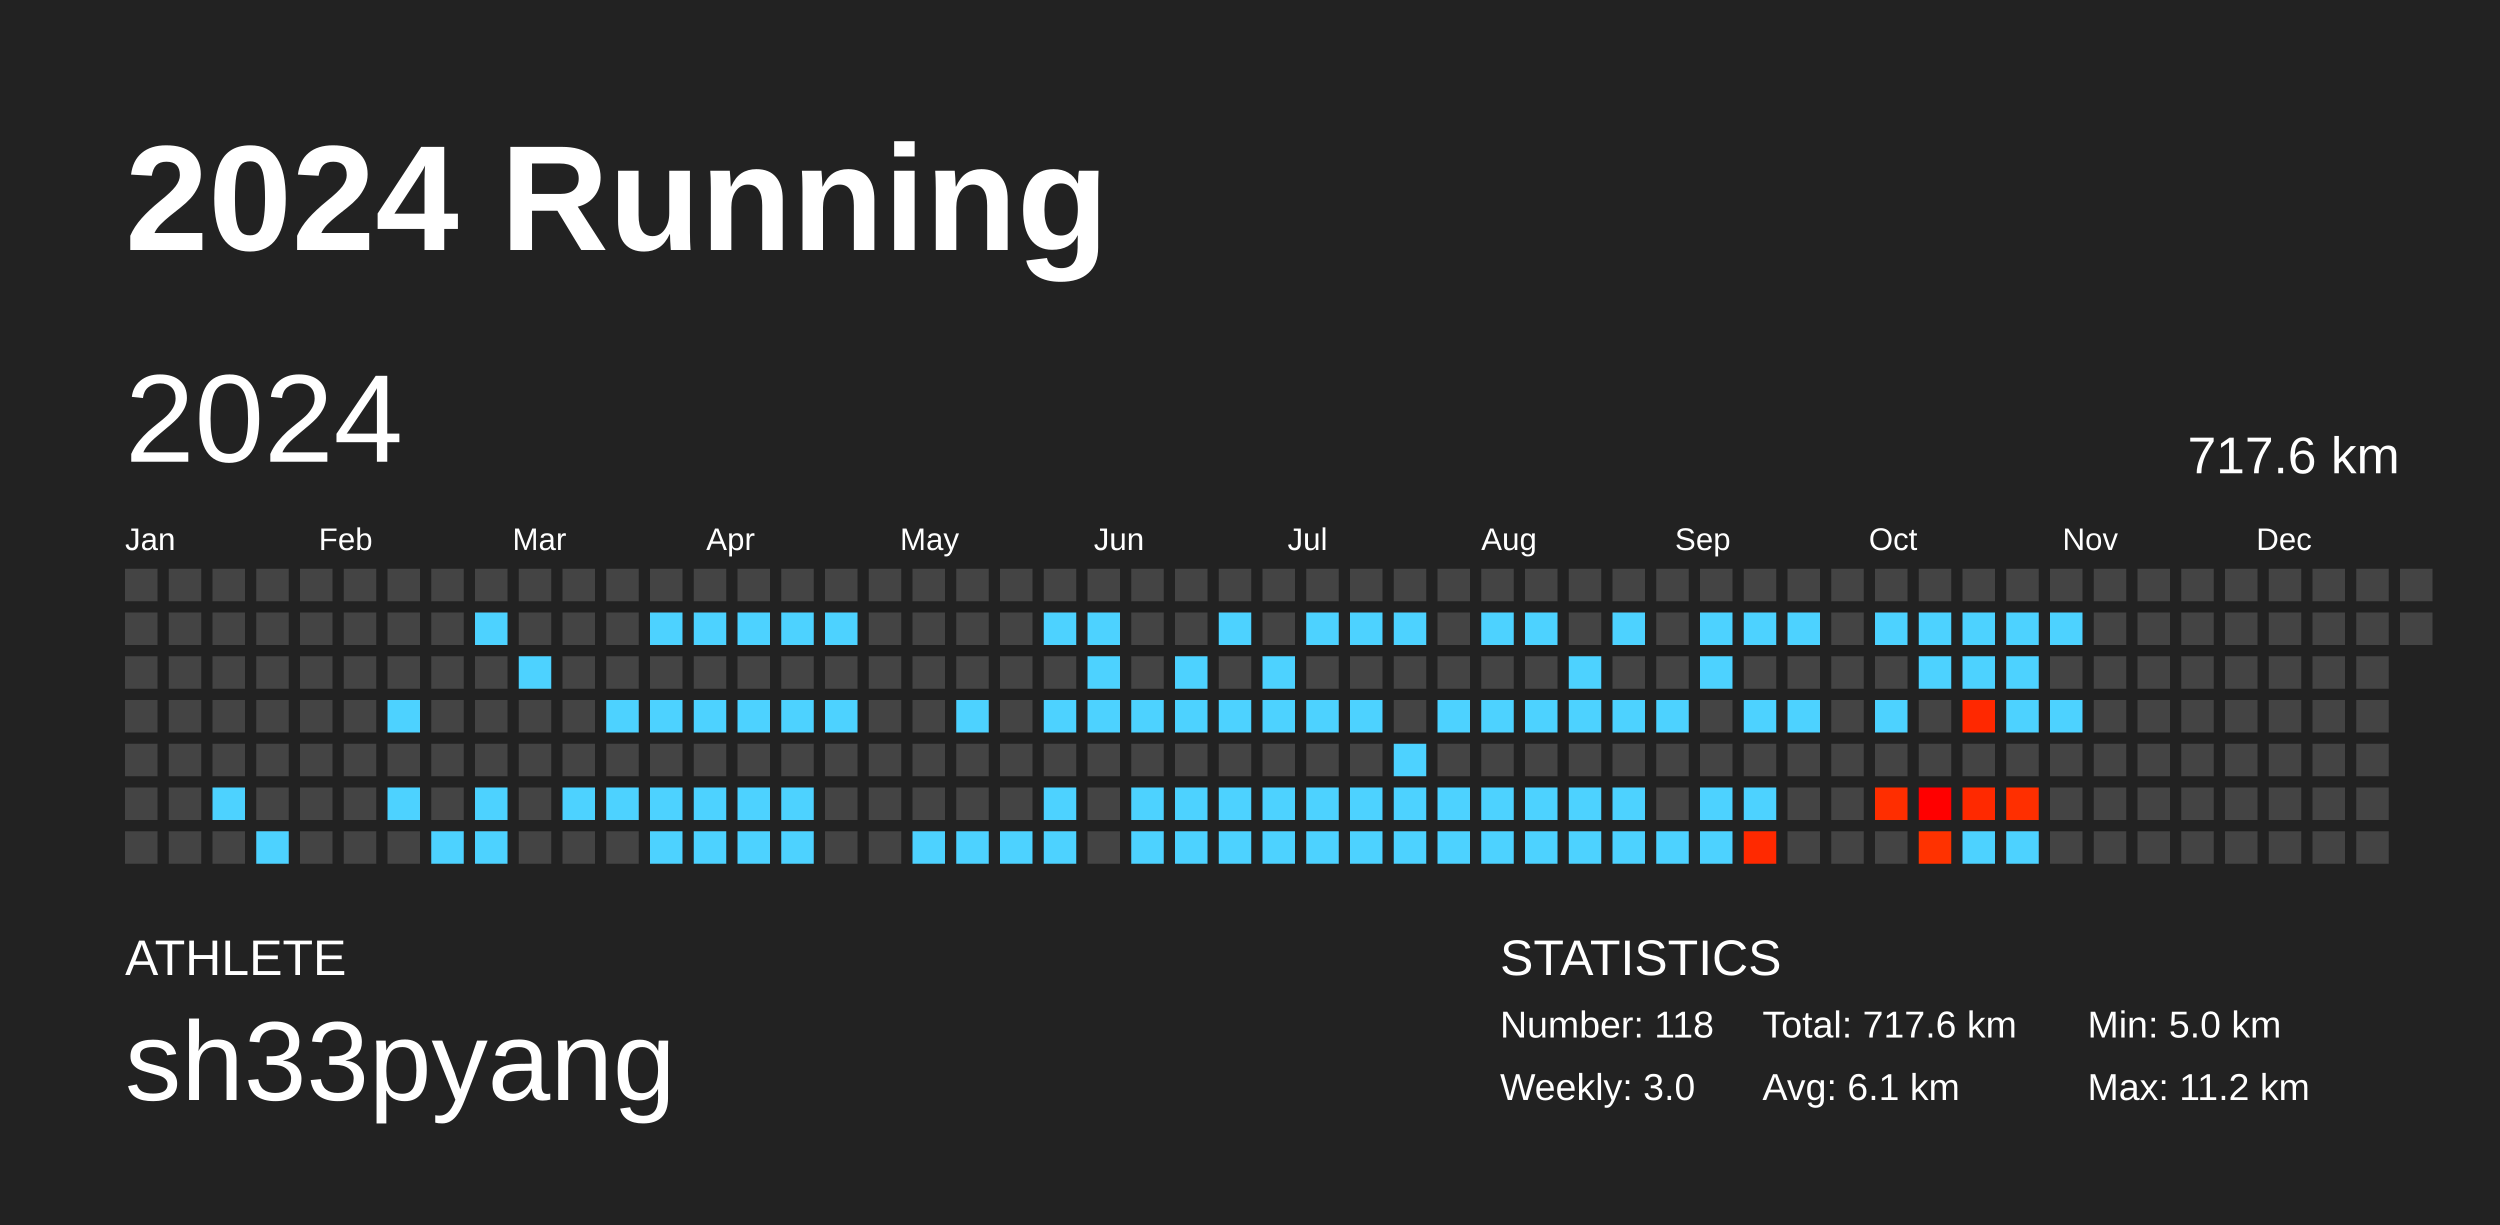
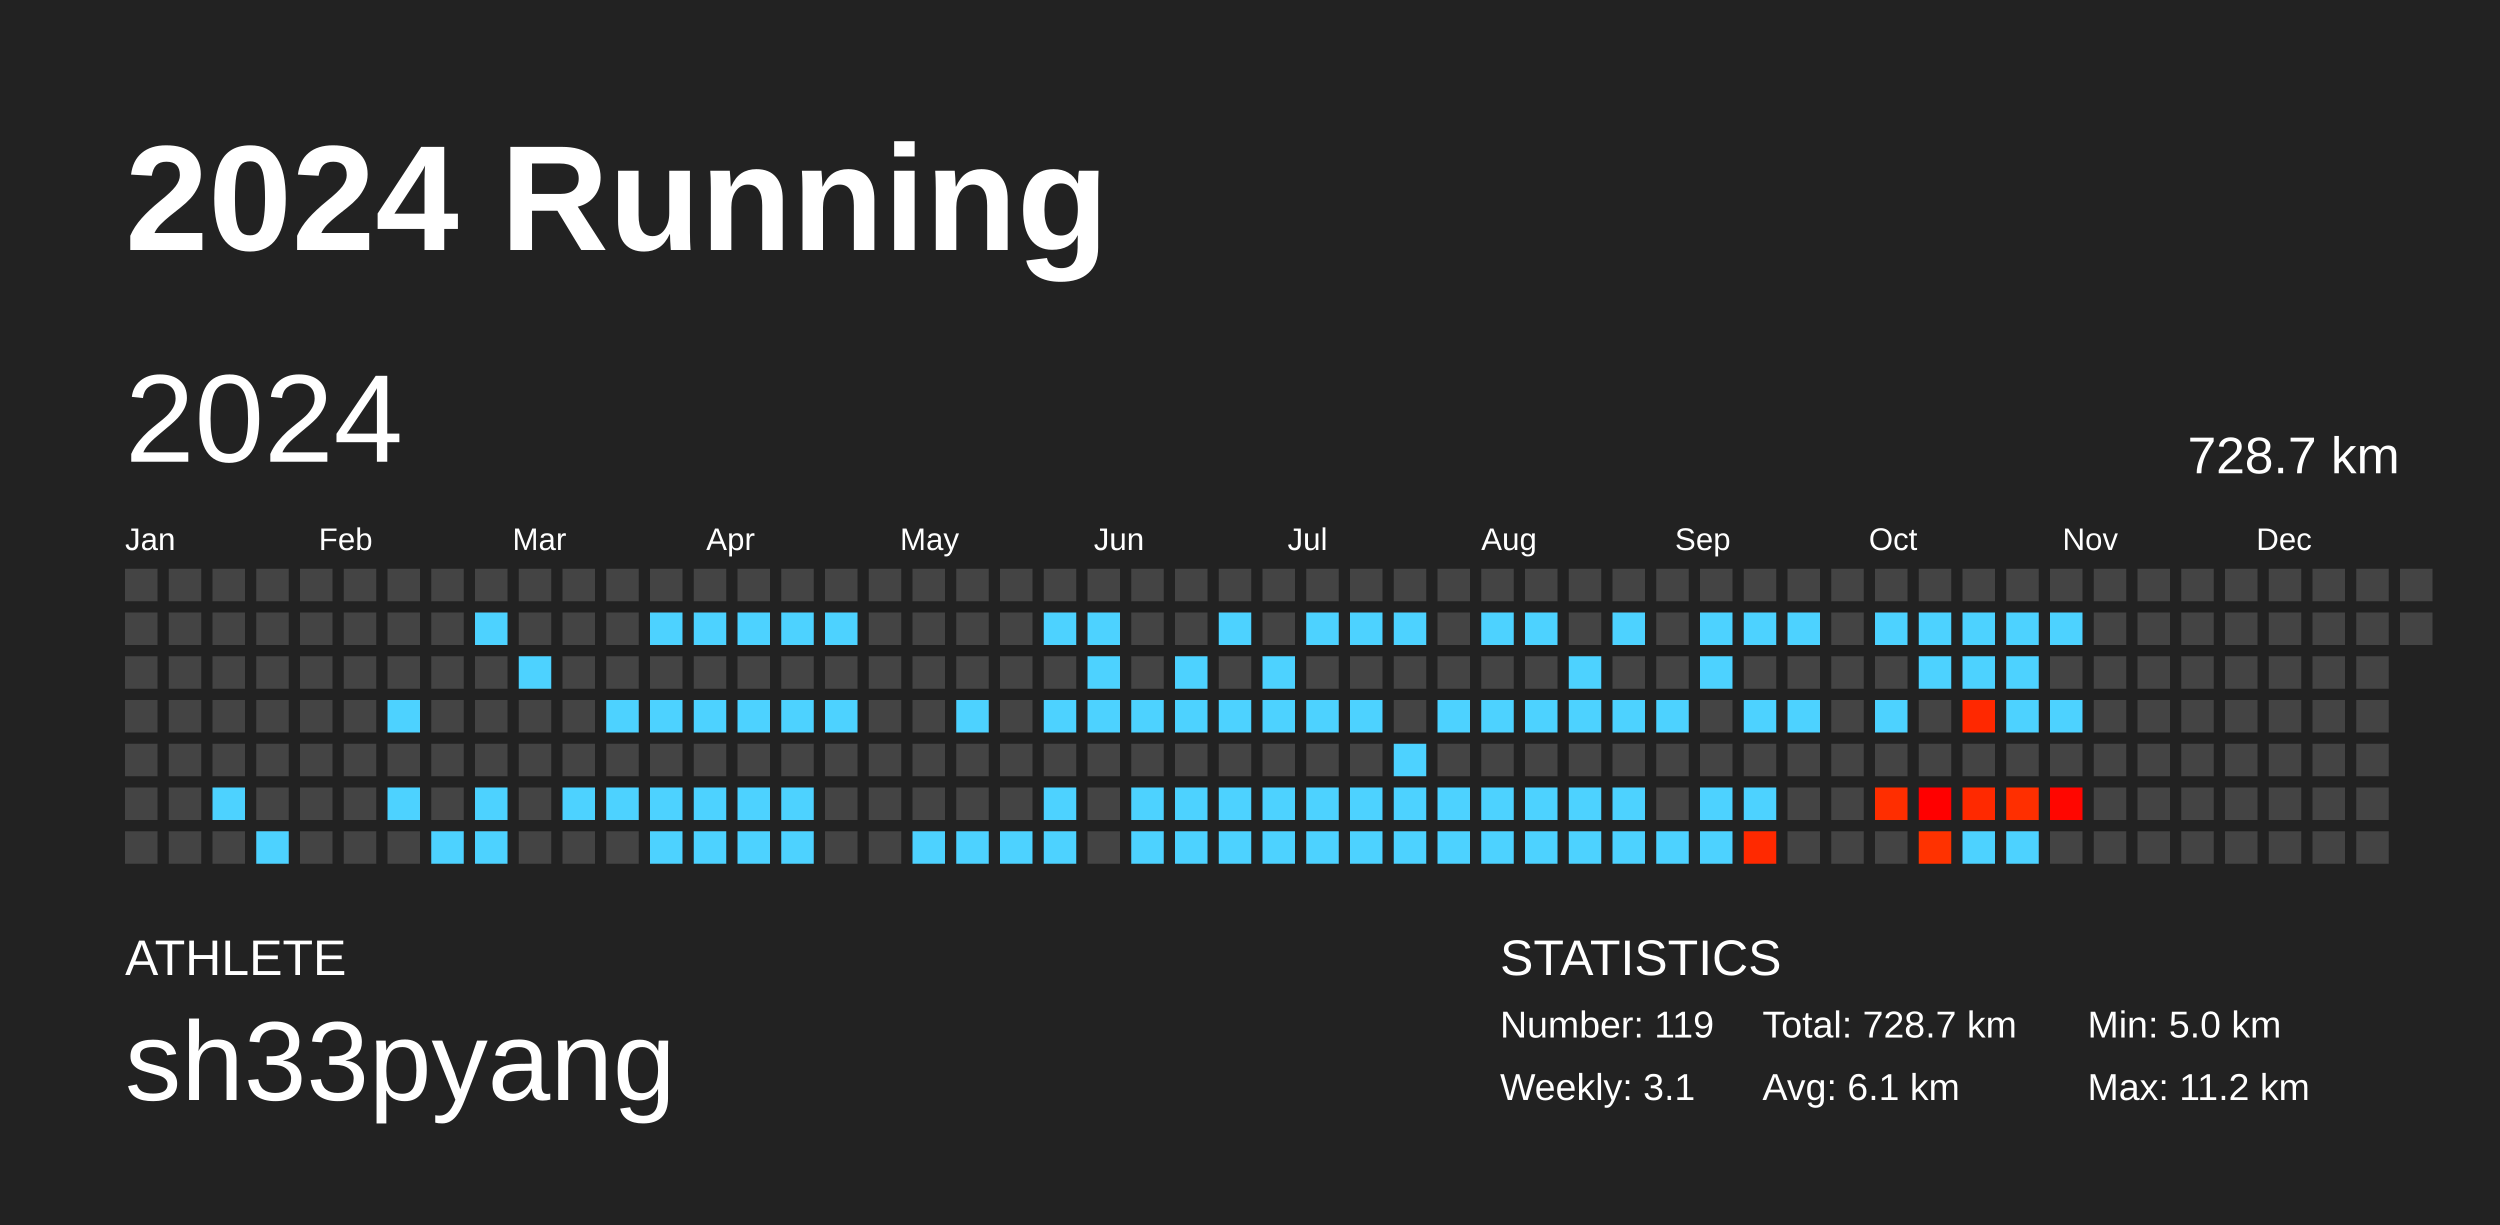
<svg xmlns="http://www.w3.org/2000/svg" baseProfile="full" height="98mm" version="1.1" viewBox="0,0,200,98" width="200mm">
  <defs />
  <rect fill="#222222" height="98" width="200" x="0" y="0" />
  <text fill="#FFFFFF" style="font-size:12px; font-family:Arial; font-weight:bold;" x="10" y="20">2024 Running</text>
  <text fill="#FFFFFF" style="font-size:4px; font-family:Arial" x="10" y="78">ATHLETE</text>
  <text fill="#FFFFFF" style="font-size:9px; font-family:Arial" x="10" y="88">sh33pyang</text>
  <text fill="#FFFFFF" style="font-size:4px; font-family:Arial" x="120" y="78">STATISTICS</text>
-   <text fill="#FFFFFF" style="font-size:3px; font-family:Arial" x="120" y="83">Number: 118</text>
-   <text fill="#FFFFFF" style="font-size:3px; font-family:Arial" x="120" y="88">Weekly: 3.0</text>
-   <text fill="#FFFFFF" style="font-size:3px; font-family:Arial" x="141" y="83">Total: 717.6 km</text>
+   <text fill="#FFFFFF" style="font-size:3px; font-family:Arial" x="120" y="83">Number: 119</text>
+   <text fill="#FFFFFF" style="font-size:3px; font-family:Arial" x="120" y="88">Weekly: 3.1</text>
+   <text fill="#FFFFFF" style="font-size:3px; font-family:Arial" x="141" y="83">Total: 728.7 km</text>
  <text fill="#FFFFFF" style="font-size:3px; font-family:Arial" x="141" y="88">Avg: 6.1 km</text>
  <text fill="#FFFFFF" style="font-size:3px; font-family:Arial" x="167" y="83">Min: 5.0 km</text>
  <text fill="#FFFFFF" style="font-size:3px; font-family:Arial" x="167" y="88">Max: 11.2 km</text>
  <text dominant-baseline="hanging" fill="#FFFFFF" style="font-size:10.0px; font-family:Arial;" x="10" y="30">2024</text>
-   <text dominant-baseline="hanging" fill="#FFFFFF" style="font-size:4.125px; font-family:Arial;" x="175" y="35">717.6 km</text>
+   <text dominant-baseline="hanging" fill="#FFFFFF" style="font-size:4.125px; font-family:Arial;" x="175" y="35">728.7 km</text>
  <text fill="#FFFFFF" style="font-size:2.5px; font-family:Arial" x="10.0" y="44">Jan</text>
  <text fill="#FFFFFF" style="font-size:2.5px; font-family:Arial" x="25.5" y="44">Feb</text>
  <text fill="#FFFFFF" style="font-size:2.5px; font-family:Arial" x="41.0" y="44">Mar</text>
  <text fill="#FFFFFF" style="font-size:2.5px; font-family:Arial" x="56.5" y="44">Apr</text>
  <text fill="#FFFFFF" style="font-size:2.5px; font-family:Arial" x="72.0" y="44">May</text>
  <text fill="#FFFFFF" style="font-size:2.5px; font-family:Arial" x="87.5" y="44">Jun</text>
  <text fill="#FFFFFF" style="font-size:2.5px; font-family:Arial" x="103.0" y="44">Jul</text>
  <text fill="#FFFFFF" style="font-size:2.5px; font-family:Arial" x="118.5" y="44">Aug</text>
  <text fill="#FFFFFF" style="font-size:2.5px; font-family:Arial" x="134.0" y="44">Sep</text>
  <text fill="#FFFFFF" style="font-size:2.5px; font-family:Arial" x="149.5" y="44">Oct</text>
  <text fill="#FFFFFF" style="font-size:2.5px; font-family:Arial" x="165.0" y="44">Nov</text>
  <text fill="#FFFFFF" style="font-size:2.5px; font-family:Arial" x="180.5" y="44">Dec</text>
  <rect fill="#444444" height="2.6" width="2.6" x="10.0" y="45.5" />
  <rect fill="#444444" height="2.6" width="2.6" x="10.0" y="49.0" />
  <rect fill="#444444" height="2.6" width="2.6" x="10.0" y="52.5" />
  <rect fill="#444444" height="2.6" width="2.6" x="10.0" y="56.0" />
  <rect fill="#444444" height="2.6" width="2.6" x="10.0" y="59.5" />
  <rect fill="#444444" height="2.6" width="2.6" x="10.0" y="63.0" />
  <rect fill="#444444" height="2.6" width="2.6" x="10.0" y="66.5" />
  <rect fill="#444444" height="2.6" width="2.6" x="13.5" y="45.5" />
  <rect fill="#444444" height="2.6" width="2.6" x="13.5" y="49.0" />
  <rect fill="#444444" height="2.6" width="2.6" x="13.5" y="52.5" />
  <rect fill="#444444" height="2.6" width="2.6" x="13.5" y="56.0" />
  <rect fill="#444444" height="2.6" width="2.6" x="13.5" y="59.5" />
  <rect fill="#444444" height="2.6" width="2.6" x="13.5" y="63.0" />
  <rect fill="#444444" height="2.6" width="2.6" x="13.5" y="66.5" />
  <rect fill="#444444" height="2.6" width="2.6" x="17.0" y="45.5" />
  <rect fill="#444444" height="2.6" width="2.6" x="17.0" y="49.0" />
  <rect fill="#444444" height="2.6" width="2.6" x="17.0" y="52.5" />
  <rect fill="#444444" height="2.6" width="2.6" x="17.0" y="56.0" />
  <rect fill="#444444" height="2.6" width="2.6" x="17.0" y="59.5" />
  <rect fill="#4dd2ff" height="2.6" width="2.6" x="17.0" y="63.0" />
  <rect fill="#444444" height="2.6" width="2.6" x="17.0" y="66.5" />
  <rect fill="#444444" height="2.6" width="2.6" x="20.5" y="45.5" />
  <rect fill="#444444" height="2.6" width="2.6" x="20.5" y="49.0" />
  <rect fill="#444444" height="2.6" width="2.6" x="20.5" y="52.5" />
  <rect fill="#444444" height="2.6" width="2.6" x="20.5" y="56.0" />
  <rect fill="#444444" height="2.6" width="2.6" x="20.5" y="59.5" />
  <rect fill="#444444" height="2.6" width="2.6" x="20.5" y="63.0" />
  <rect fill="#4dd2ff" height="2.6" width="2.6" x="20.5" y="66.5" />
  <rect fill="#444444" height="2.6" width="2.6" x="24.0" y="45.5" />
  <rect fill="#444444" height="2.6" width="2.6" x="24.0" y="49.0" />
  <rect fill="#444444" height="2.6" width="2.6" x="24.0" y="52.5" />
  <rect fill="#444444" height="2.6" width="2.6" x="24.0" y="56.0" />
  <rect fill="#444444" height="2.6" width="2.6" x="24.0" y="59.5" />
  <rect fill="#444444" height="2.6" width="2.6" x="24.0" y="63.0" />
  <rect fill="#444444" height="2.6" width="2.6" x="24.0" y="66.5" />
  <rect fill="#444444" height="2.6" width="2.6" x="27.5" y="45.5" />
  <rect fill="#444444" height="2.6" width="2.6" x="27.5" y="49.0" />
  <rect fill="#444444" height="2.6" width="2.6" x="27.5" y="52.5" />
  <rect fill="#444444" height="2.6" width="2.6" x="27.5" y="56.0" />
  <rect fill="#444444" height="2.6" width="2.6" x="27.5" y="59.5" />
  <rect fill="#444444" height="2.6" width="2.6" x="27.5" y="63.0" />
  <rect fill="#444444" height="2.6" width="2.6" x="27.5" y="66.5" />
  <rect fill="#444444" height="2.6" width="2.6" x="31.0" y="45.5" />
  <rect fill="#444444" height="2.6" width="2.6" x="31.0" y="49.0" />
  <rect fill="#444444" height="2.6" width="2.6" x="31.0" y="52.5" />
  <rect fill="#4dd2ff" height="2.6" width="2.6" x="31.0" y="56.0" />
  <rect fill="#444444" height="2.6" width="2.6" x="31.0" y="59.5" />
  <rect fill="#4dd2ff" height="2.6" width="2.6" x="31.0" y="63.0" />
  <rect fill="#444444" height="2.6" width="2.6" x="31.0" y="66.5" />
  <rect fill="#444444" height="2.6" width="2.6" x="34.5" y="45.5" />
  <rect fill="#444444" height="2.6" width="2.6" x="34.5" y="49.0" />
  <rect fill="#444444" height="2.6" width="2.6" x="34.5" y="52.5" />
  <rect fill="#444444" height="2.6" width="2.6" x="34.5" y="56.0" />
  <rect fill="#444444" height="2.6" width="2.6" x="34.5" y="59.5" />
  <rect fill="#444444" height="2.6" width="2.6" x="34.5" y="63.0" />
  <rect fill="#4dd2ff" height="2.6" width="2.6" x="34.5" y="66.5" />
  <rect fill="#444444" height="2.6" width="2.6" x="38.0" y="45.5" />
  <rect fill="#4dd2ff" height="2.6" width="2.6" x="38.0" y="49.0" />
  <rect fill="#444444" height="2.6" width="2.6" x="38.0" y="52.5" />
  <rect fill="#444444" height="2.6" width="2.6" x="38.0" y="56.0" />
  <rect fill="#444444" height="2.6" width="2.6" x="38.0" y="59.5" />
  <rect fill="#4dd2ff" height="2.6" width="2.6" x="38.0" y="63.0" />
  <rect fill="#4dd2ff" height="2.6" width="2.6" x="38.0" y="66.5" />
  <rect fill="#444444" height="2.6" width="2.6" x="41.5" y="45.5" />
  <rect fill="#444444" height="2.6" width="2.6" x="41.5" y="49.0" />
  <rect fill="#4dd2ff" height="2.6" width="2.6" x="41.5" y="52.5" />
  <rect fill="#444444" height="2.6" width="2.6" x="41.5" y="56.0" />
  <rect fill="#444444" height="2.6" width="2.6" x="41.5" y="59.5" />
  <rect fill="#444444" height="2.6" width="2.6" x="41.5" y="63.0" />
  <rect fill="#444444" height="2.6" width="2.6" x="41.5" y="66.5" />
  <rect fill="#444444" height="2.6" width="2.6" x="45.0" y="45.5" />
  <rect fill="#444444" height="2.6" width="2.6" x="45.0" y="49.0" />
  <rect fill="#444444" height="2.6" width="2.6" x="45.0" y="52.5" />
  <rect fill="#444444" height="2.6" width="2.6" x="45.0" y="56.0" />
  <rect fill="#444444" height="2.6" width="2.6" x="45.0" y="59.5" />
  <rect fill="#4dd2ff" height="2.6" width="2.6" x="45.0" y="63.0" />
  <rect fill="#444444" height="2.6" width="2.6" x="45.0" y="66.5" />
  <rect fill="#444444" height="2.6" width="2.6" x="48.5" y="45.5" />
  <rect fill="#444444" height="2.6" width="2.6" x="48.5" y="49.0" />
  <rect fill="#444444" height="2.6" width="2.6" x="48.5" y="52.5" />
  <rect fill="#4dd2ff" height="2.6" width="2.6" x="48.5" y="56.0" />
  <rect fill="#444444" height="2.6" width="2.6" x="48.5" y="59.5" />
  <rect fill="#4dd2ff" height="2.6" width="2.6" x="48.5" y="63.0" />
  <rect fill="#444444" height="2.6" width="2.6" x="48.5" y="66.5" />
  <rect fill="#444444" height="2.6" width="2.6" x="52.0" y="45.5" />
  <rect fill="#4dd2ff" height="2.6" width="2.6" x="52.0" y="49.0" />
  <rect fill="#444444" height="2.6" width="2.6" x="52.0" y="52.5" />
  <rect fill="#4dd2ff" height="2.6" width="2.6" x="52.0" y="56.0" />
  <rect fill="#444444" height="2.6" width="2.6" x="52.0" y="59.5" />
  <rect fill="#4dd2ff" height="2.6" width="2.6" x="52.0" y="63.0" />
  <rect fill="#4dd2ff" height="2.6" width="2.6" x="52.0" y="66.5" />
  <rect fill="#444444" height="2.6" width="2.6" x="55.5" y="45.5" />
  <rect fill="#4dd2ff" height="2.6" width="2.6" x="55.5" y="49.0" />
  <rect fill="#444444" height="2.6" width="2.6" x="55.5" y="52.5" />
  <rect fill="#4dd2ff" height="2.6" width="2.6" x="55.5" y="56.0" />
  <rect fill="#444444" height="2.6" width="2.6" x="55.5" y="59.5" />
  <rect fill="#4dd2ff" height="2.6" width="2.6" x="55.5" y="63.0" />
  <rect fill="#4dd2ff" height="2.6" width="2.6" x="55.5" y="66.5" />
  <rect fill="#444444" height="2.6" width="2.6" x="59.0" y="45.5" />
  <rect fill="#4dd2ff" height="2.6" width="2.6" x="59.0" y="49.0" />
  <rect fill="#444444" height="2.6" width="2.6" x="59.0" y="52.5" />
  <rect fill="#4dd2ff" height="2.6" width="2.6" x="59.0" y="56.0" />
  <rect fill="#444444" height="2.6" width="2.6" x="59.0" y="59.5" />
  <rect fill="#4dd2ff" height="2.6" width="2.6" x="59.0" y="63.0" />
  <rect fill="#4dd2ff" height="2.6" width="2.6" x="59.0" y="66.5" />
  <rect fill="#444444" height="2.6" width="2.6" x="62.5" y="45.5" />
  <rect fill="#4dd2ff" height="2.6" width="2.6" x="62.5" y="49.0" />
  <rect fill="#444444" height="2.6" width="2.6" x="62.5" y="52.5" />
  <rect fill="#4dd2ff" height="2.6" width="2.6" x="62.5" y="56.0" />
  <rect fill="#444444" height="2.6" width="2.6" x="62.5" y="59.5" />
  <rect fill="#4dd2ff" height="2.6" width="2.6" x="62.5" y="63.0" />
  <rect fill="#4dd2ff" height="2.6" width="2.6" x="62.5" y="66.5" />
  <rect fill="#444444" height="2.6" width="2.6" x="66.0" y="45.5" />
  <rect fill="#4dd2ff" height="2.6" width="2.6" x="66.0" y="49.0" />
  <rect fill="#444444" height="2.6" width="2.6" x="66.0" y="52.5" />
  <rect fill="#4dd2ff" height="2.6" width="2.6" x="66.0" y="56.0" />
  <rect fill="#444444" height="2.6" width="2.6" x="66.0" y="59.5" />
  <rect fill="#444444" height="2.6" width="2.6" x="66.0" y="63.0" />
  <rect fill="#444444" height="2.6" width="2.6" x="66.0" y="66.5" />
  <rect fill="#444444" height="2.6" width="2.6" x="69.5" y="45.5" />
  <rect fill="#444444" height="2.6" width="2.6" x="69.5" y="49.0" />
  <rect fill="#444444" height="2.6" width="2.6" x="69.5" y="52.5" />
  <rect fill="#444444" height="2.6" width="2.6" x="69.5" y="56.0" />
  <rect fill="#444444" height="2.6" width="2.6" x="69.5" y="59.5" />
  <rect fill="#444444" height="2.6" width="2.6" x="69.5" y="63.0" />
  <rect fill="#444444" height="2.6" width="2.6" x="69.5" y="66.5" />
  <rect fill="#444444" height="2.6" width="2.6" x="73.0" y="45.5" />
  <rect fill="#444444" height="2.6" width="2.6" x="73.0" y="49.0" />
  <rect fill="#444444" height="2.6" width="2.6" x="73.0" y="52.5" />
  <rect fill="#444444" height="2.6" width="2.6" x="73.0" y="56.0" />
  <rect fill="#444444" height="2.6" width="2.6" x="73.0" y="59.5" />
  <rect fill="#444444" height="2.6" width="2.6" x="73.0" y="63.0" />
  <rect fill="#4dd2ff" height="2.6" width="2.6" x="73.0" y="66.5" />
  <rect fill="#444444" height="2.6" width="2.6" x="76.5" y="45.5" />
  <rect fill="#444444" height="2.6" width="2.6" x="76.5" y="49.0" />
  <rect fill="#444444" height="2.6" width="2.6" x="76.5" y="52.5" />
  <rect fill="#4dd2ff" height="2.6" width="2.6" x="76.5" y="56.0" />
  <rect fill="#444444" height="2.6" width="2.6" x="76.5" y="59.5" />
  <rect fill="#444444" height="2.6" width="2.6" x="76.5" y="63.0" />
  <rect fill="#4dd2ff" height="2.6" width="2.6" x="76.5" y="66.5" />
  <rect fill="#444444" height="2.6" width="2.6" x="80.0" y="45.5" />
  <rect fill="#444444" height="2.6" width="2.6" x="80.0" y="49.0" />
  <rect fill="#444444" height="2.6" width="2.6" x="80.0" y="52.5" />
  <rect fill="#444444" height="2.6" width="2.6" x="80.0" y="56.0" />
  <rect fill="#444444" height="2.6" width="2.6" x="80.0" y="59.5" />
  <rect fill="#444444" height="2.6" width="2.6" x="80.0" y="63.0" />
  <rect fill="#4dd2ff" height="2.6" width="2.6" x="80.0" y="66.5" />
  <rect fill="#444444" height="2.6" width="2.6" x="83.5" y="45.5" />
  <rect fill="#4dd2ff" height="2.6" width="2.6" x="83.5" y="49.0" />
  <rect fill="#444444" height="2.6" width="2.6" x="83.5" y="52.5" />
  <rect fill="#4dd2ff" height="2.6" width="2.6" x="83.5" y="56.0" />
  <rect fill="#444444" height="2.6" width="2.6" x="83.5" y="59.5" />
  <rect fill="#4dd2ff" height="2.6" width="2.6" x="83.5" y="63.0" />
  <rect fill="#4dd2ff" height="2.6" width="2.6" x="83.5" y="66.5" />
  <rect fill="#444444" height="2.6" width="2.6" x="87.0" y="45.5" />
  <rect fill="#4dd2ff" height="2.6" width="2.6" x="87.0" y="49.0" />
  <rect fill="#4dd2ff" height="2.6" width="2.6" x="87.0" y="52.5" />
  <rect fill="#4dd2ff" height="2.6" width="2.6" x="87.0" y="56.0" />
  <rect fill="#444444" height="2.6" width="2.6" x="87.0" y="59.5" />
  <rect fill="#444444" height="2.6" width="2.6" x="87.0" y="63.0" />
  <rect fill="#444444" height="2.6" width="2.6" x="87.0" y="66.5" />
  <rect fill="#444444" height="2.6" width="2.6" x="90.5" y="45.5" />
  <rect fill="#444444" height="2.6" width="2.6" x="90.5" y="49.0" />
  <rect fill="#444444" height="2.6" width="2.6" x="90.5" y="52.5" />
  <rect fill="#4dd2ff" height="2.6" width="2.6" x="90.5" y="56.0" />
  <rect fill="#444444" height="2.6" width="2.6" x="90.5" y="59.5" />
  <rect fill="#4dd2ff" height="2.6" width="2.6" x="90.5" y="63.0" />
  <rect fill="#4dd2ff" height="2.6" width="2.6" x="90.5" y="66.5" />
  <rect fill="#444444" height="2.6" width="2.6" x="94.0" y="45.5" />
  <rect fill="#444444" height="2.6" width="2.6" x="94.0" y="49.0" />
  <rect fill="#4dd2ff" height="2.6" width="2.6" x="94.0" y="52.5" />
  <rect fill="#4dd2ff" height="2.6" width="2.6" x="94.0" y="56.0" />
  <rect fill="#444444" height="2.6" width="2.6" x="94.0" y="59.5" />
  <rect fill="#4dd2ff" height="2.6" width="2.6" x="94.0" y="63.0" />
  <rect fill="#4dd2ff" height="2.6" width="2.6" x="94.0" y="66.5" />
  <rect fill="#444444" height="2.6" width="2.6" x="97.5" y="45.5" />
  <rect fill="#4dd2ff" height="2.6" width="2.6" x="97.5" y="49.0" />
  <rect fill="#444444" height="2.6" width="2.6" x="97.5" y="52.5" />
  <rect fill="#4dd2ff" height="2.6" width="2.6" x="97.5" y="56.0" />
  <rect fill="#444444" height="2.6" width="2.6" x="97.5" y="59.5" />
  <rect fill="#4dd2ff" height="2.6" width="2.6" x="97.5" y="63.0" />
  <rect fill="#4dd2ff" height="2.6" width="2.6" x="97.5" y="66.5" />
  <rect fill="#444444" height="2.6" width="2.6" x="101.0" y="45.5" />
  <rect fill="#444444" height="2.6" width="2.6" x="101.0" y="49.0" />
  <rect fill="#4dd2ff" height="2.6" width="2.6" x="101.0" y="52.5" />
  <rect fill="#4dd2ff" height="2.6" width="2.6" x="101.0" y="56.0" />
  <rect fill="#444444" height="2.6" width="2.6" x="101.0" y="59.5" />
  <rect fill="#4dd2ff" height="2.6" width="2.6" x="101.0" y="63.0" />
  <rect fill="#4dd2ff" height="2.6" width="2.6" x="101.0" y="66.5" />
  <rect fill="#444444" height="2.6" width="2.6" x="104.5" y="45.5" />
  <rect fill="#4dd2ff" height="2.6" width="2.6" x="104.5" y="49.0" />
  <rect fill="#444444" height="2.6" width="2.6" x="104.5" y="52.5" />
  <rect fill="#4dd2ff" height="2.6" width="2.6" x="104.5" y="56.0" />
  <rect fill="#444444" height="2.6" width="2.6" x="104.5" y="59.5" />
  <rect fill="#4dd2ff" height="2.6" width="2.6" x="104.5" y="63.0" />
  <rect fill="#4dd2ff" height="2.6" width="2.6" x="104.5" y="66.5" />
  <rect fill="#444444" height="2.6" width="2.6" x="108.0" y="45.5" />
  <rect fill="#4dd2ff" height="2.6" width="2.6" x="108.0" y="49.0" />
  <rect fill="#444444" height="2.6" width="2.6" x="108.0" y="52.5" />
  <rect fill="#4dd2ff" height="2.6" width="2.6" x="108.0" y="56.0" />
  <rect fill="#444444" height="2.6" width="2.6" x="108.0" y="59.5" />
  <rect fill="#4dd2ff" height="2.6" width="2.6" x="108.0" y="63.0" />
  <rect fill="#4dd2ff" height="2.6" width="2.6" x="108.0" y="66.5" />
  <rect fill="#444444" height="2.6" width="2.6" x="111.5" y="45.5" />
  <rect fill="#4dd2ff" height="2.6" width="2.6" x="111.5" y="49.0" />
  <rect fill="#444444" height="2.6" width="2.6" x="111.5" y="52.5" />
  <rect fill="#444444" height="2.6" width="2.6" x="111.5" y="56.0" />
  <rect fill="#4dd2ff" height="2.6" width="2.6" x="111.5" y="59.5" />
  <rect fill="#4dd2ff" height="2.6" width="2.6" x="111.5" y="63.0" />
  <rect fill="#4dd2ff" height="2.6" width="2.6" x="111.5" y="66.5" />
  <rect fill="#444444" height="2.6" width="2.6" x="115.0" y="45.5" />
  <rect fill="#444444" height="2.6" width="2.6" x="115.0" y="49.0" />
  <rect fill="#444444" height="2.6" width="2.6" x="115.0" y="52.5" />
  <rect fill="#4dd2ff" height="2.6" width="2.6" x="115.0" y="56.0" />
  <rect fill="#444444" height="2.6" width="2.6" x="115.0" y="59.5" />
  <rect fill="#4dd2ff" height="2.6" width="2.6" x="115.0" y="63.0" />
  <rect fill="#4dd2ff" height="2.6" width="2.6" x="115.0" y="66.5" />
  <rect fill="#444444" height="2.6" width="2.6" x="118.5" y="45.5" />
  <rect fill="#4dd2ff" height="2.6" width="2.6" x="118.5" y="49.0" />
  <rect fill="#444444" height="2.6" width="2.6" x="118.5" y="52.5" />
  <rect fill="#4dd2ff" height="2.6" width="2.6" x="118.5" y="56.0" />
  <rect fill="#444444" height="2.6" width="2.6" x="118.5" y="59.5" />
  <rect fill="#4dd2ff" height="2.6" width="2.6" x="118.5" y="63.0" />
  <rect fill="#4dd2ff" height="2.6" width="2.6" x="118.5" y="66.5" />
  <rect fill="#444444" height="2.6" width="2.6" x="122.0" y="45.5" />
  <rect fill="#4dd2ff" height="2.6" width="2.6" x="122.0" y="49.0" />
  <rect fill="#444444" height="2.6" width="2.6" x="122.0" y="52.5" />
  <rect fill="#4dd2ff" height="2.6" width="2.6" x="122.0" y="56.0" />
  <rect fill="#444444" height="2.6" width="2.6" x="122.0" y="59.5" />
  <rect fill="#4dd2ff" height="2.6" width="2.6" x="122.0" y="63.0" />
  <rect fill="#4dd2ff" height="2.6" width="2.6" x="122.0" y="66.5" />
  <rect fill="#444444" height="2.6" width="2.6" x="125.5" y="45.5" />
  <rect fill="#444444" height="2.6" width="2.6" x="125.5" y="49.0" />
  <rect fill="#4dd2ff" height="2.6" width="2.6" x="125.5" y="52.5" />
  <rect fill="#4dd2ff" height="2.6" width="2.6" x="125.5" y="56.0" />
  <rect fill="#444444" height="2.6" width="2.6" x="125.5" y="59.5" />
  <rect fill="#4dd2ff" height="2.6" width="2.6" x="125.5" y="63.0" />
  <rect fill="#4dd2ff" height="2.6" width="2.6" x="125.5" y="66.5" />
  <rect fill="#444444" height="2.6" width="2.6" x="129.0" y="45.5" />
  <rect fill="#4dd2ff" height="2.6" width="2.6" x="129.0" y="49.0" />
  <rect fill="#444444" height="2.6" width="2.6" x="129.0" y="52.5" />
  <rect fill="#4dd2ff" height="2.6" width="2.6" x="129.0" y="56.0" />
  <rect fill="#444444" height="2.6" width="2.6" x="129.0" y="59.5" />
  <rect fill="#4dd2ff" height="2.6" width="2.6" x="129.0" y="63.0" />
  <rect fill="#4dd2ff" height="2.6" width="2.6" x="129.0" y="66.5" />
  <rect fill="#444444" height="2.6" width="2.6" x="132.5" y="45.5" />
  <rect fill="#444444" height="2.6" width="2.6" x="132.5" y="49.0" />
  <rect fill="#444444" height="2.6" width="2.6" x="132.5" y="52.5" />
  <rect fill="#4dd2ff" height="2.6" width="2.6" x="132.5" y="56.0" />
  <rect fill="#444444" height="2.6" width="2.6" x="132.5" y="59.5" />
  <rect fill="#444444" height="2.6" width="2.6" x="132.5" y="63.0" />
  <rect fill="#4dd2ff" height="2.6" width="2.6" x="132.5" y="66.5" />
  <rect fill="#444444" height="2.6" width="2.6" x="136.0" y="45.5" />
  <rect fill="#4dd2ff" height="2.6" width="2.6" x="136.0" y="49.0" />
  <rect fill="#4dd2ff" height="2.6" width="2.6" x="136.0" y="52.5" />
  <rect fill="#444444" height="2.6" width="2.6" x="136.0" y="56.0" />
  <rect fill="#444444" height="2.6" width="2.6" x="136.0" y="59.5" />
  <rect fill="#4dd2ff" height="2.6" width="2.6" x="136.0" y="63.0" />
  <rect fill="#4dd2ff" height="2.6" width="2.6" x="136.0" y="66.5" />
  <rect fill="#444444" height="2.6" width="2.6" x="139.5" y="45.5" />
  <rect fill="#4dd2ff" height="2.6" width="2.6" x="139.5" y="49.0" />
  <rect fill="#444444" height="2.6" width="2.6" x="139.5" y="52.5" />
  <rect fill="#4dd2ff" height="2.6" width="2.6" x="139.5" y="56.0" />
  <rect fill="#444444" height="2.6" width="2.6" x="139.5" y="59.5" />
  <rect fill="#4dd2ff" height="2.6" width="2.6" x="139.5" y="63.0" />
  <rect fill="#ff2900" height="2.6" width="2.6" x="139.5" y="66.5" />
  <rect fill="#444444" height="2.6" width="2.6" x="143.0" y="45.5" />
  <rect fill="#4dd2ff" height="2.6" width="2.6" x="143.0" y="49.0" />
  <rect fill="#444444" height="2.6" width="2.6" x="143.0" y="52.5" />
  <rect fill="#4dd2ff" height="2.6" width="2.6" x="143.0" y="56.0" />
  <rect fill="#444444" height="2.6" width="2.6" x="143.0" y="59.5" />
  <rect fill="#444444" height="2.6" width="2.6" x="143.0" y="63.0" />
  <rect fill="#444444" height="2.6" width="2.6" x="143.0" y="66.5" />
  <rect fill="#444444" height="2.6" width="2.6" x="146.5" y="45.5" />
  <rect fill="#444444" height="2.6" width="2.6" x="146.5" y="49.0" />
  <rect fill="#444444" height="2.6" width="2.6" x="146.5" y="52.5" />
  <rect fill="#444444" height="2.6" width="2.6" x="146.5" y="56.0" />
  <rect fill="#444444" height="2.6" width="2.6" x="146.5" y="59.5" />
  <rect fill="#444444" height="2.6" width="2.6" x="146.5" y="63.0" />
  <rect fill="#444444" height="2.6" width="2.6" x="146.5" y="66.5" />
  <rect fill="#444444" height="2.6" width="2.6" x="150.0" y="45.5" />
  <rect fill="#4dd2ff" height="2.6" width="2.6" x="150.0" y="49.0" />
  <rect fill="#444444" height="2.6" width="2.6" x="150.0" y="52.5" />
  <rect fill="#4dd2ff" height="2.6" width="2.6" x="150.0" y="56.0" />
  <rect fill="#444444" height="2.6" width="2.6" x="150.0" y="59.5" />
  <rect fill="#ff2e00" height="2.6" width="2.6" x="150.0" y="63.0" />
  <rect fill="#444444" height="2.6" width="2.6" x="150.0" y="66.5" />
  <rect fill="#444444" height="2.6" width="2.6" x="153.5" y="45.5" />
  <rect fill="#4dd2ff" height="2.6" width="2.6" x="153.5" y="49.0" />
  <rect fill="#4dd2ff" height="2.6" width="2.6" x="153.5" y="52.5" />
  <rect fill="#444444" height="2.6" width="2.6" x="153.5" y="56.0" />
  <rect fill="#444444" height="2.6" width="2.6" x="153.5" y="59.5" />
  <rect fill="#ff0000" height="2.6" width="2.6" x="153.5" y="63.0" />
  <rect fill="#ff3200" height="2.6" width="2.6" x="153.5" y="66.5" />
  <rect fill="#444444" height="2.6" width="2.6" x="157.0" y="45.5" />
  <rect fill="#4dd2ff" height="2.6" width="2.6" x="157.0" y="49.0" />
  <rect fill="#4dd2ff" height="2.6" width="2.6" x="157.0" y="52.5" />
  <rect fill="#ff2800" height="2.6" width="2.6" x="157.0" y="56.0" />
  <rect fill="#444444" height="2.6" width="2.6" x="157.0" y="59.5" />
  <rect fill="#ff2900" height="2.6" width="2.6" x="157.0" y="63.0" />
  <rect fill="#4dd2ff" height="2.6" width="2.6" x="157.0" y="66.5" />
  <rect fill="#444444" height="2.6" width="2.6" x="160.5" y="45.5" />
  <rect fill="#4dd2ff" height="2.6" width="2.6" x="160.5" y="49.0" />
  <rect fill="#4dd2ff" height="2.6" width="2.6" x="160.5" y="52.5" />
  <rect fill="#4dd2ff" height="2.6" width="2.6" x="160.5" y="56.0" />
  <rect fill="#444444" height="2.6" width="2.6" x="160.5" y="59.5" />
  <rect fill="#ff2f00" height="2.6" width="2.6" x="160.5" y="63.0" />
  <rect fill="#4dd2ff" height="2.6" width="2.6" x="160.5" y="66.5" />
  <rect fill="#444444" height="2.6" width="2.6" x="164.0" y="45.5" />
  <rect fill="#4dd2ff" height="2.6" width="2.6" x="164.0" y="49.0" />
  <rect fill="#444444" height="2.6" width="2.6" x="164.0" y="52.5" />
  <rect fill="#4dd2ff" height="2.6" width="2.6" x="164.0" y="56.0" />
  <rect fill="#444444" height="2.6" width="2.6" x="164.0" y="59.5" />
-   <rect fill="#444444" height="2.6" width="2.6" x="164.0" y="63.0" />
+   <rect fill="#ff0600" height="2.6" width="2.6" x="164.0" y="63.0" />
  <rect fill="#444444" height="2.6" width="2.6" x="164.0" y="66.5" />
  <rect fill="#444444" height="2.6" width="2.6" x="167.5" y="45.5" />
  <rect fill="#444444" height="2.6" width="2.6" x="167.5" y="49.0" />
  <rect fill="#444444" height="2.6" width="2.6" x="167.5" y="52.5" />
  <rect fill="#444444" height="2.6" width="2.6" x="167.5" y="56.0" />
  <rect fill="#444444" height="2.6" width="2.6" x="167.5" y="59.5" />
  <rect fill="#444444" height="2.6" width="2.6" x="167.5" y="63.0" />
  <rect fill="#444444" height="2.6" width="2.6" x="167.5" y="66.5" />
  <rect fill="#444444" height="2.6" width="2.6" x="171.0" y="45.5" />
  <rect fill="#444444" height="2.6" width="2.6" x="171.0" y="49.0" />
  <rect fill="#444444" height="2.6" width="2.6" x="171.0" y="52.5" />
  <rect fill="#444444" height="2.6" width="2.6" x="171.0" y="56.0" />
  <rect fill="#444444" height="2.6" width="2.6" x="171.0" y="59.5" />
  <rect fill="#444444" height="2.6" width="2.6" x="171.0" y="63.0" />
  <rect fill="#444444" height="2.6" width="2.6" x="171.0" y="66.5" />
  <rect fill="#444444" height="2.6" width="2.6" x="174.5" y="45.5" />
  <rect fill="#444444" height="2.6" width="2.6" x="174.5" y="49.0" />
  <rect fill="#444444" height="2.6" width="2.6" x="174.5" y="52.5" />
  <rect fill="#444444" height="2.6" width="2.6" x="174.5" y="56.0" />
  <rect fill="#444444" height="2.6" width="2.6" x="174.5" y="59.5" />
  <rect fill="#444444" height="2.6" width="2.6" x="174.5" y="63.0" />
  <rect fill="#444444" height="2.6" width="2.6" x="174.5" y="66.5" />
  <rect fill="#444444" height="2.6" width="2.6" x="178.0" y="45.5" />
  <rect fill="#444444" height="2.6" width="2.6" x="178.0" y="49.0" />
  <rect fill="#444444" height="2.6" width="2.6" x="178.0" y="52.5" />
  <rect fill="#444444" height="2.6" width="2.6" x="178.0" y="56.0" />
  <rect fill="#444444" height="2.6" width="2.6" x="178.0" y="59.5" />
  <rect fill="#444444" height="2.6" width="2.6" x="178.0" y="63.0" />
  <rect fill="#444444" height="2.6" width="2.6" x="178.0" y="66.5" />
  <rect fill="#444444" height="2.6" width="2.6" x="181.5" y="45.5" />
  <rect fill="#444444" height="2.6" width="2.6" x="181.5" y="49.0" />
  <rect fill="#444444" height="2.6" width="2.6" x="181.5" y="52.5" />
  <rect fill="#444444" height="2.6" width="2.6" x="181.5" y="56.0" />
  <rect fill="#444444" height="2.6" width="2.6" x="181.5" y="59.5" />
  <rect fill="#444444" height="2.6" width="2.6" x="181.5" y="63.0" />
  <rect fill="#444444" height="2.6" width="2.6" x="181.5" y="66.5" />
  <rect fill="#444444" height="2.6" width="2.6" x="185.0" y="45.5" />
  <rect fill="#444444" height="2.6" width="2.6" x="185.0" y="49.0" />
  <rect fill="#444444" height="2.6" width="2.6" x="185.0" y="52.5" />
  <rect fill="#444444" height="2.6" width="2.6" x="185.0" y="56.0" />
  <rect fill="#444444" height="2.6" width="2.6" x="185.0" y="59.5" />
  <rect fill="#444444" height="2.6" width="2.6" x="185.0" y="63.0" />
  <rect fill="#444444" height="2.6" width="2.6" x="185.0" y="66.5" />
  <rect fill="#444444" height="2.6" width="2.6" x="188.5" y="45.5" />
  <rect fill="#444444" height="2.6" width="2.6" x="188.5" y="49.0" />
  <rect fill="#444444" height="2.6" width="2.6" x="188.5" y="52.5" />
  <rect fill="#444444" height="2.6" width="2.6" x="188.5" y="56.0" />
  <rect fill="#444444" height="2.6" width="2.6" x="188.5" y="59.5" />
  <rect fill="#444444" height="2.6" width="2.6" x="188.5" y="63.0" />
  <rect fill="#444444" height="2.6" width="2.6" x="188.5" y="66.5" />
  <rect fill="#444444" height="2.6" width="2.6" x="192.0" y="45.5" />
  <rect fill="#444444" height="2.6" width="2.6" x="192.0" y="49.0" />
</svg>
